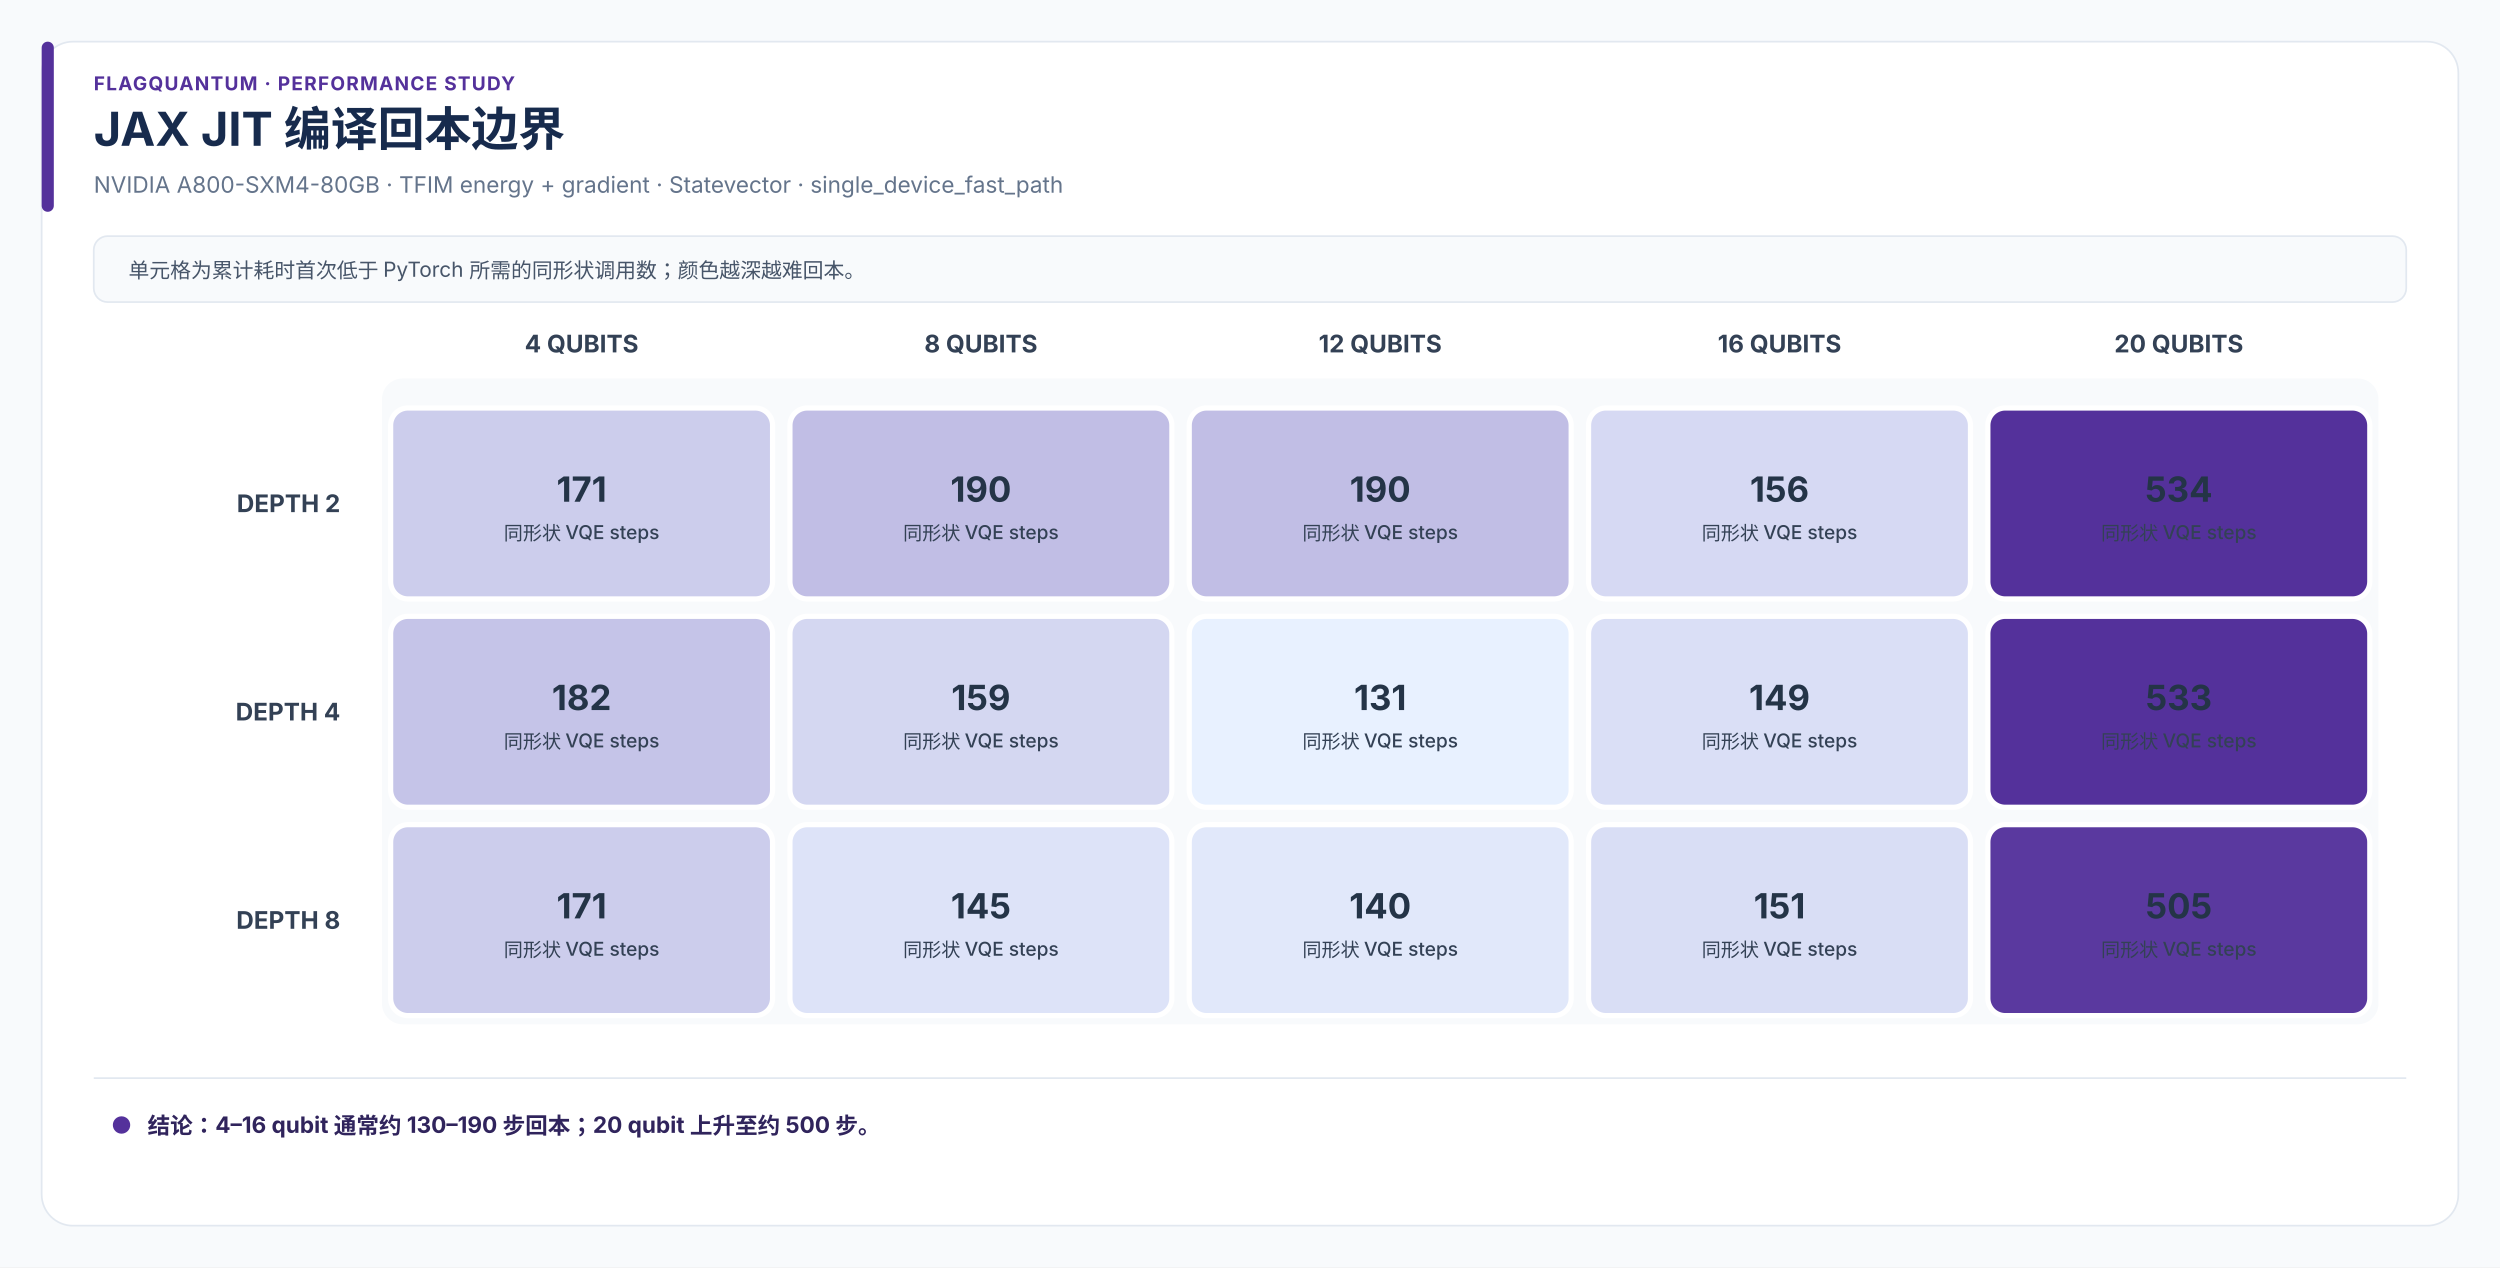
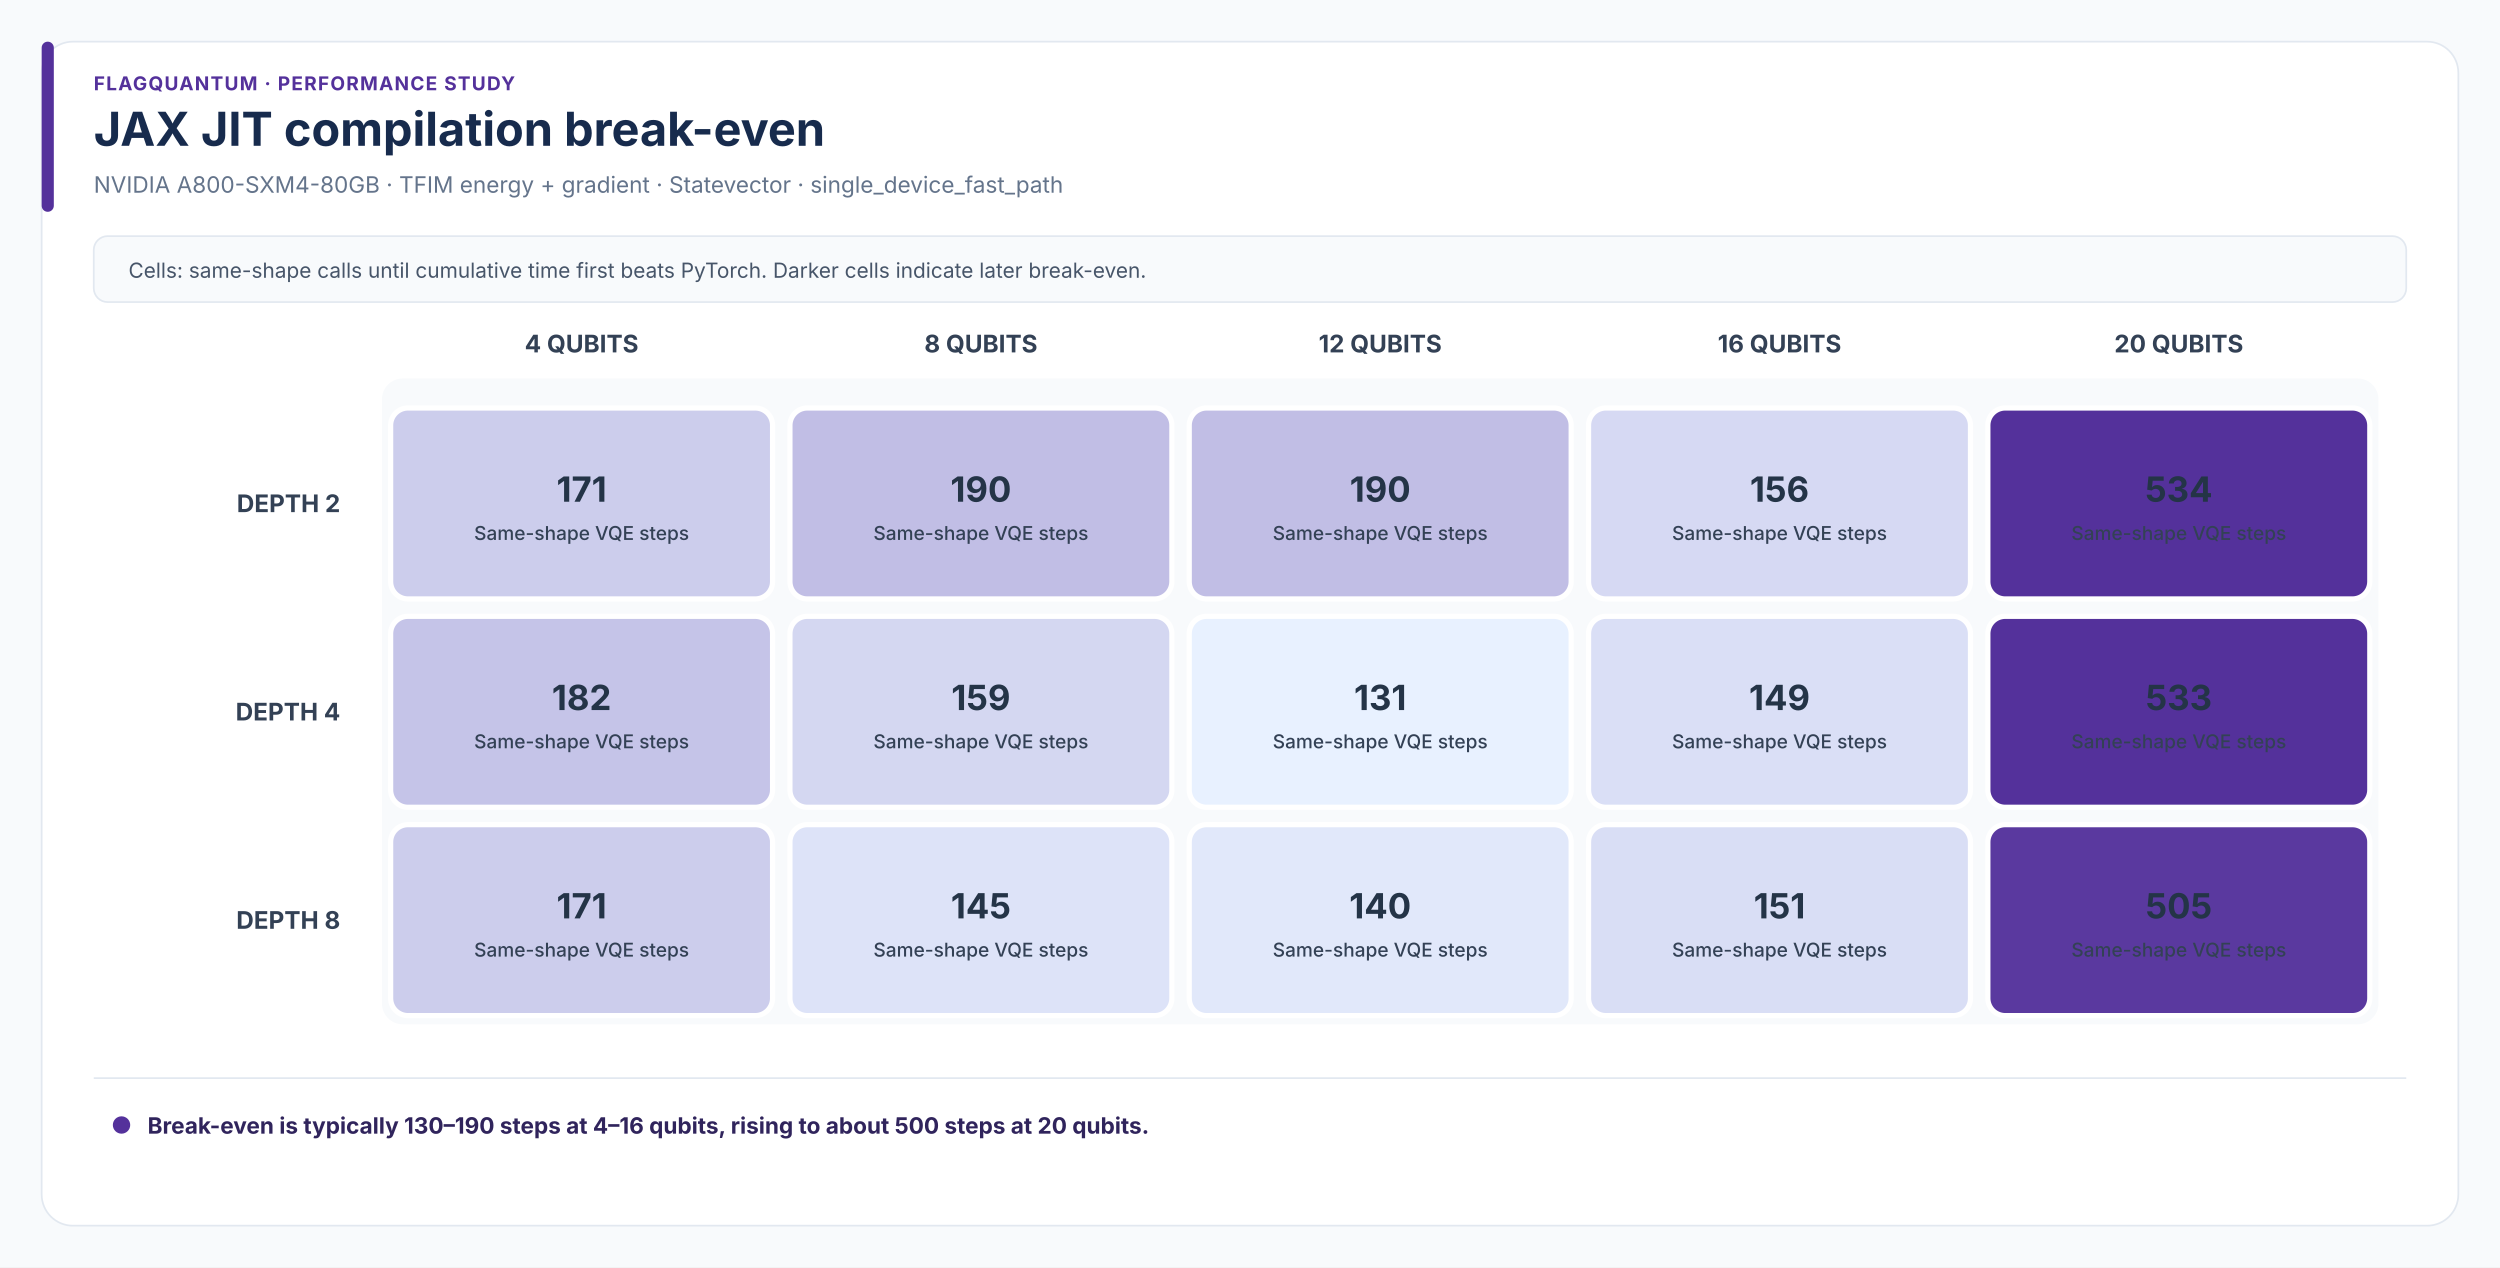
<svg xmlns="http://www.w3.org/2000/svg" width="1440" height="730" viewBox="0 0 1440 730">
  <rect width="100%" height="100%" fill="#F8FAFC" />
  <rect x="24" y="24" width="1392" height="682" rx="18" fill="#FFFFFF" stroke="#E2E8F0" />
  <rect x="24" y="24" width="7" height="98" rx="3.5" fill="#54319B" />
  <style>text{font-family:Inter,"PingFang SC","Microsoft YaHei",Arial,sans-serif;fill:#243447}.title{font-size:27px;font-weight:750;fill:#172B4D}.sub{font-size:13px;fill:#64748B}.axis{font-size:14px;font-weight:650;fill:#334155}.cell{font-size:20px;font-weight:750}.detail{font-size:11px;font-weight:500;fill:#334155}.hint{font-size:12px;fill:#475569}.tag{font-size:11px;font-weight:700;fill:#54319B;letter-spacing:.7px}.takeaway{font-size:13px;font-weight:650;fill:#30245C}</style>
  <text x="54" y="52" class="tag">FLAGQUANTUM · PERFORMANCE STUDY</text>
-   <text x="54" y="84" class="title">JAX JIT 编译回本边界</text>
+   <text x="54" y="84" class="title">JAX JIT compilation break-even</text>
  <text x="54" y="111" class="sub">NVIDIA A800-SXM4-80GB · TFIM energy + gradient · Statevector · single_device_fast_path</text>
  <rect x="54" y="136" width="1332" height="38" rx="8" fill="#F8FAFC" stroke="#E2E8F0" />
-   <text x="74" y="160" class="hint">单元格为累计耗时首次低于 PyTorch 所需的同形状调用数；颜色越深越难回本。</text>
+   <text x="74" y="160" class="hint">Cells: same-shape calls until cumulative time first beats PyTorch. Darker cells indicate later break-even.</text>
  <rect x="220" y="218" width="1150" height="372" rx="12" fill="#F8FAFC" />
  <text x="335.0" y="203" text-anchor="middle" class="axis">4 QUBITS</text>
  <text x="565.0" y="203" text-anchor="middle" class="axis">8 QUBITS</text>
  <text x="795.0" y="203" text-anchor="middle" class="axis">12 QUBITS</text>
  <text x="1025.0" y="203" text-anchor="middle" class="axis">16 QUBITS</text>
  <text x="1255.0" y="203" text-anchor="middle" class="axis">20 QUBITS</text>
  <text x="196" y="295.0" text-anchor="end" class="axis">DEPTH 2</text>
  <rect x="225" y="235" width="220" height="110" rx="10" fill="#CCCDEC" stroke="#FFFFFF" stroke-width="3" />
  <text x="335.0" y="289.0" text-anchor="middle" class="cell">171</text>
-   <text x="335.0" y="311.0" text-anchor="middle" class="detail">同形状 VQE steps</text>
+   <text x="335.0" y="311.0" text-anchor="middle" class="detail">Same-shape VQE steps</text>
  <rect x="455" y="235" width="220" height="110" rx="10" fill="#C1BEE5" stroke="#FFFFFF" stroke-width="3" />
  <text x="565.0" y="289.0" text-anchor="middle" class="cell">190</text>
-   <text x="565.0" y="311.0" text-anchor="middle" class="detail">同形状 VQE steps</text>
+   <text x="565.0" y="311.0" text-anchor="middle" class="detail">Same-shape VQE steps</text>
  <rect x="685" y="235" width="220" height="110" rx="10" fill="#C1BEE5" stroke="#FFFFFF" stroke-width="3" />
  <text x="795.0" y="289.0" text-anchor="middle" class="cell">190</text>
-   <text x="795.0" y="311.0" text-anchor="middle" class="detail">同形状 VQE steps</text>
+   <text x="795.0" y="311.0" text-anchor="middle" class="detail">Same-shape VQE steps</text>
  <rect x="915" y="235" width="220" height="110" rx="10" fill="#D6D9F3" stroke="#FFFFFF" stroke-width="3" />
  <text x="1025.0" y="289.0" text-anchor="middle" class="cell">156</text>
-   <text x="1025.0" y="311.0" text-anchor="middle" class="detail">同形状 VQE steps</text>
+   <text x="1025.0" y="311.0" text-anchor="middle" class="detail">Same-shape VQE steps</text>
  <rect x="1145" y="235" width="220" height="110" rx="10" fill="#54319B" stroke="#FFFFFF" stroke-width="3" />
  <text x="1255.0" y="289.0" text-anchor="middle" class="cell">534</text>
-   <text x="1255.0" y="311.0" text-anchor="middle" class="detail">同形状 VQE steps</text>
+   <text x="1255.0" y="311.0" text-anchor="middle" class="detail">Same-shape VQE steps</text>
  <text x="196" y="415.0" text-anchor="end" class="axis">DEPTH 4</text>
  <rect x="225" y="355" width="220" height="110" rx="10" fill="#C5C4E8" stroke="#FFFFFF" stroke-width="3" />
  <text x="335.0" y="409.0" text-anchor="middle" class="cell">182</text>
-   <text x="335.0" y="431.0" text-anchor="middle" class="detail">同形状 VQE steps</text>
+   <text x="335.0" y="431.0" text-anchor="middle" class="detail">Same-shape VQE steps</text>
  <rect x="455" y="355" width="220" height="110" rx="10" fill="#D4D7F1" stroke="#FFFFFF" stroke-width="3" />
  <text x="565.0" y="409.0" text-anchor="middle" class="cell">159</text>
-   <text x="565.0" y="431.0" text-anchor="middle" class="detail">同形状 VQE steps</text>
+   <text x="565.0" y="431.0" text-anchor="middle" class="detail">Same-shape VQE steps</text>
  <rect x="685" y="355" width="220" height="110" rx="10" fill="#E8F1FF" stroke="#FFFFFF" stroke-width="3" />
  <text x="795.0" y="409.0" text-anchor="middle" class="cell">131</text>
-   <text x="795.0" y="431.0" text-anchor="middle" class="detail">同形状 VQE steps</text>
+   <text x="795.0" y="431.0" text-anchor="middle" class="detail">Same-shape VQE steps</text>
  <rect x="915" y="355" width="220" height="110" rx="10" fill="#DADFF6" stroke="#FFFFFF" stroke-width="3" />
  <text x="1025.0" y="409.0" text-anchor="middle" class="cell">149</text>
-   <text x="1025.0" y="431.0" text-anchor="middle" class="detail">同形状 VQE steps</text>
+   <text x="1025.0" y="431.0" text-anchor="middle" class="detail">Same-shape VQE steps</text>
  <rect x="1145" y="355" width="220" height="110" rx="10" fill="#54319B" stroke="#FFFFFF" stroke-width="3" />
  <text x="1255.0" y="409.0" text-anchor="middle" class="cell">533</text>
-   <text x="1255.0" y="431.0" text-anchor="middle" class="detail">同形状 VQE steps</text>
+   <text x="1255.0" y="431.0" text-anchor="middle" class="detail">Same-shape VQE steps</text>
  <text x="196" y="535.0" text-anchor="end" class="axis">DEPTH 8</text>
  <rect x="225" y="475" width="220" height="110" rx="10" fill="#CCCDEC" stroke="#FFFFFF" stroke-width="3" />
  <text x="335.0" y="529.0" text-anchor="middle" class="cell">171</text>
-   <text x="335.0" y="551.0" text-anchor="middle" class="detail">同形状 VQE steps</text>
+   <text x="335.0" y="551.0" text-anchor="middle" class="detail">Same-shape VQE steps</text>
  <rect x="455" y="475" width="220" height="110" rx="10" fill="#DDE3F8" stroke="#FFFFFF" stroke-width="3" />
  <text x="565.0" y="529.0" text-anchor="middle" class="cell">145</text>
-   <text x="565.0" y="551.0" text-anchor="middle" class="detail">同形状 VQE steps</text>
+   <text x="565.0" y="551.0" text-anchor="middle" class="detail">Same-shape VQE steps</text>
  <rect x="685" y="475" width="220" height="110" rx="10" fill="#E1E8FA" stroke="#FFFFFF" stroke-width="3" />
  <text x="795.0" y="529.0" text-anchor="middle" class="cell">140</text>
-   <text x="795.0" y="551.0" text-anchor="middle" class="detail">同形状 VQE steps</text>
+   <text x="795.0" y="551.0" text-anchor="middle" class="detail">Same-shape VQE steps</text>
  <rect x="915" y="475" width="220" height="110" rx="10" fill="#D9DEF5" stroke="#FFFFFF" stroke-width="3" />
  <text x="1025.0" y="529.0" text-anchor="middle" class="cell">151</text>
-   <text x="1025.0" y="551.0" text-anchor="middle" class="detail">同形状 VQE steps</text>
+   <text x="1025.0" y="551.0" text-anchor="middle" class="detail">Same-shape VQE steps</text>
  <rect x="1145" y="475" width="220" height="110" rx="10" fill="#5A399F" stroke="#FFFFFF" stroke-width="3" />
  <text x="1255.0" y="529.0" text-anchor="middle" class="cell">505</text>
-   <text x="1255.0" y="551.0" text-anchor="middle" class="detail">同形状 VQE steps</text>
+   <text x="1255.0" y="551.0" text-anchor="middle" class="detail">Same-shape VQE steps</text>
  <line x1="54" y1="621" x2="1386" y2="621" stroke="#E2E8F0" />
  <circle cx="70" cy="648" r="5" fill="#54319B" />
-   <text x="85" y="653" class="takeaway">结论：4–16 qubit 通常约 130–190 步回本；20 qubit 上升至约 500 步。</text>
+   <text x="85" y="653" class="takeaway">Break-even is typically 130–190 steps at 4–16 qubits, rising to about 500 steps at 20 qubits.</text>
</svg>
